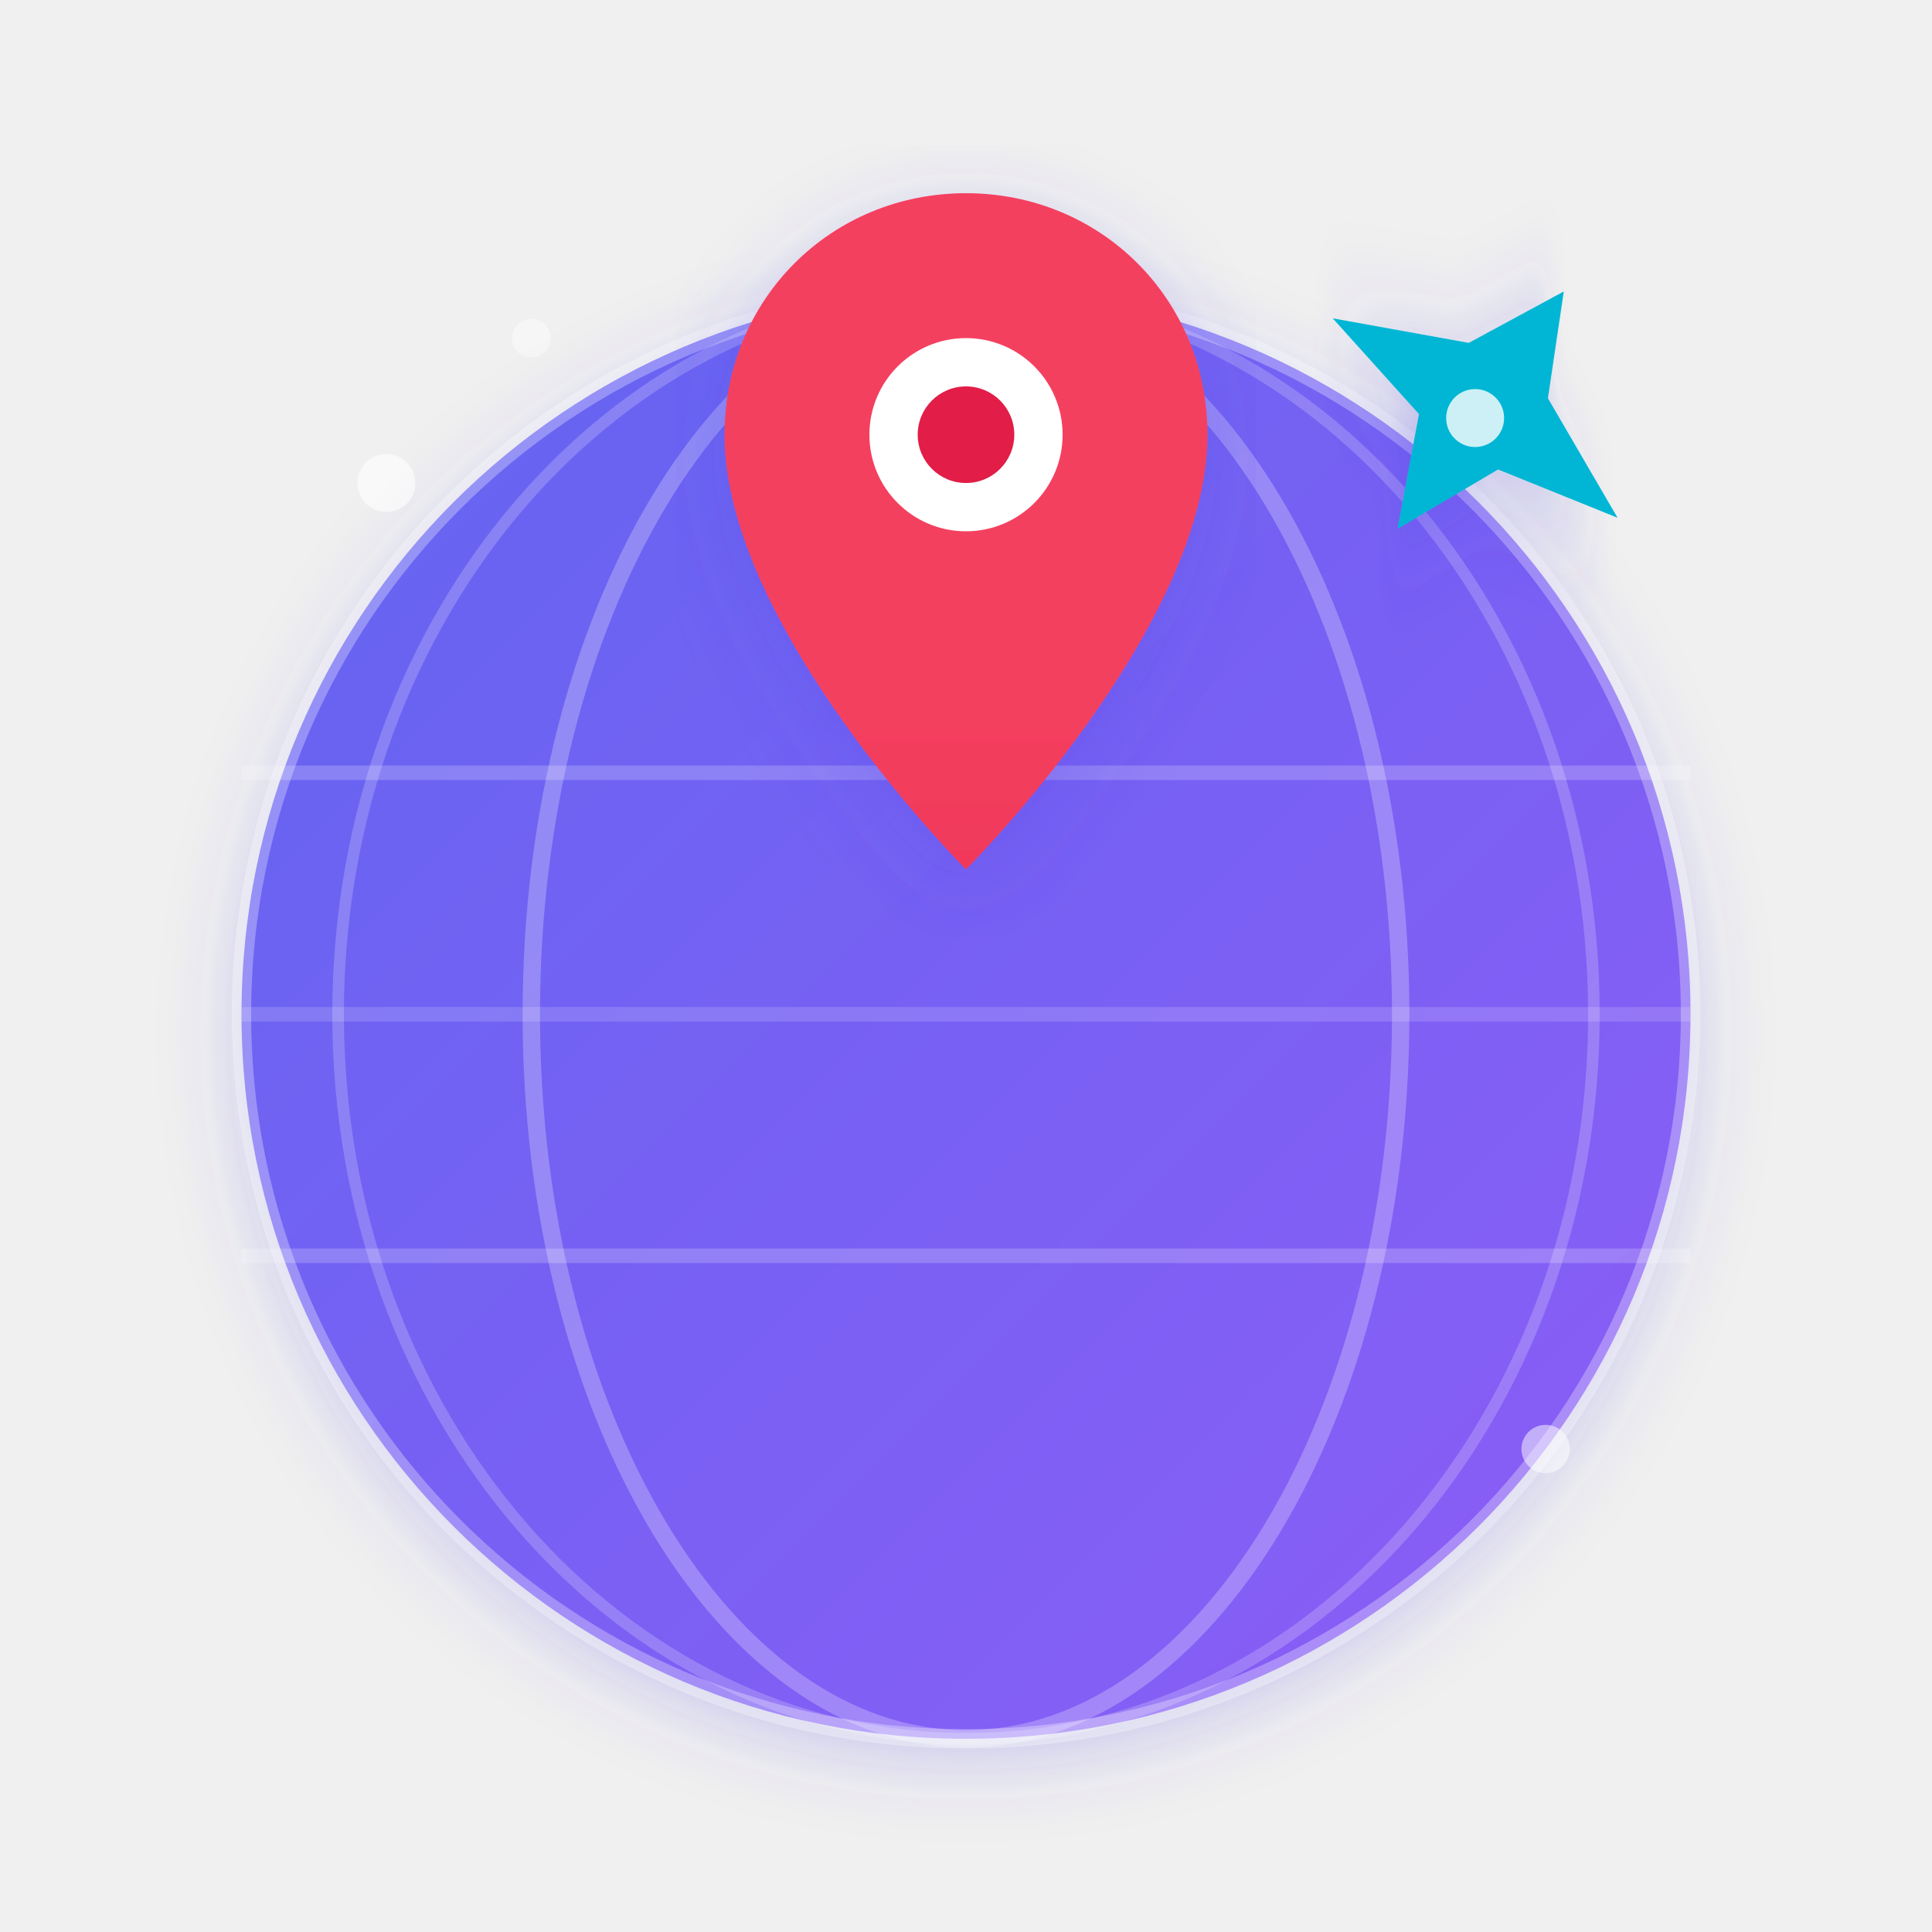
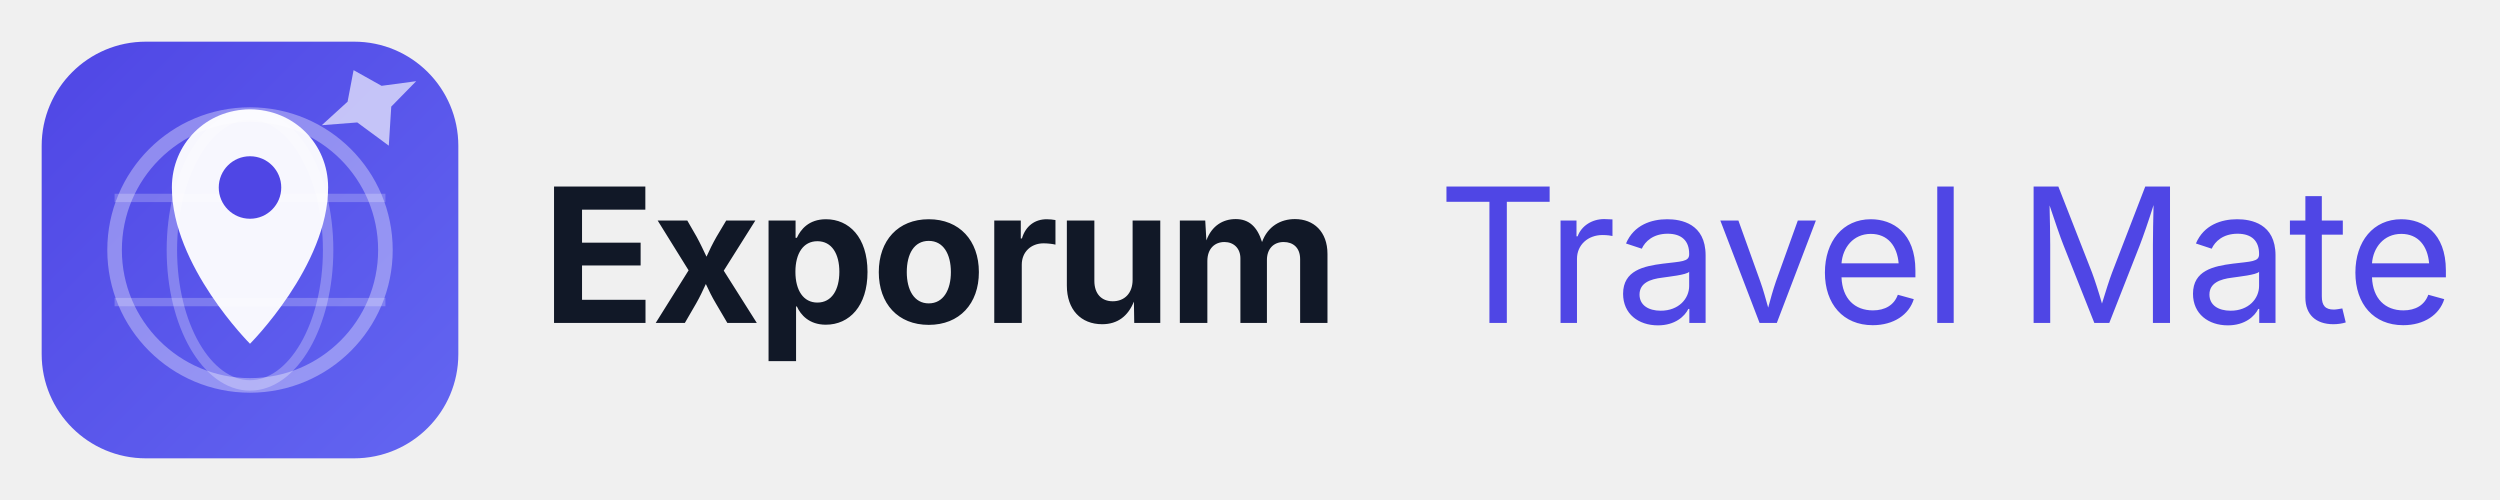
- <svg xmlns="http://www.w3.org/2000/svg" width="200" height="200" viewBox="0 0 200 200" fill="none">
+ <svg xmlns="http://www.w3.org/2000/svg" width="240" height="48" viewBox="0 0 240 48" fill="none">
  <defs>
-     <linearGradient id="globeGrad" x1="30" y1="30" x2="170" y2="170" gradientUnits="userSpaceOnUse">
-       <stop offset="0%" stop-color="#6366f1" />
-       <stop offset="100%" stop-color="#8b5cf6" />
+     <linearGradient id="iconBg" x1="4" y1="4" x2="44" y2="44" gradientUnits="userSpaceOnUse">
+       <stop stop-color="#4f46e5" />
+       <stop offset="1" stop-color="#6366f1" />
    </linearGradient>
-     <linearGradient id="pinGrad" x1="100" y1="20" x2="100" y2="100" gradientUnits="userSpaceOnUse">
-       <stop offset="0%" stop-color="#f43f5e" />
-       <stop offset="100%" stop-color="#e11d48" />
-     </linearGradient>
-     <linearGradient id="planeGrad" x1="140" y1="20" x2="180" y2="60" gradientUnits="userSpaceOnUse">
-       <stop offset="0%" stop-color="#06b6d4" />
-       <stop offset="100%" stop-color="#0ea5e9" />
-     </linearGradient>
-     <filter id="shadow" x="-10%" y="-10%" width="120%" height="120%">
-       <feDropShadow dx="0" dy="2" stdDeviation="4" flood-color="#4f46e5" flood-opacity="0.25" />
-     </filter>
  </defs>
-   <circle cx="100" cy="105" r="75" fill="url(#globeGrad)" filter="url(#shadow)" />
-   <circle cx="100" cy="105" r="75" fill="none" stroke="white" stroke-width="2" opacity="0.3" />
-   <ellipse cx="100" cy="105" rx="45" ry="75" fill="none" stroke="white" stroke-width="1.8" opacity="0.25" />
-   <ellipse cx="100" cy="105" rx="65" ry="75" fill="none" stroke="white" stroke-width="1.2" opacity="0.2" />
-   <line x1="25" y1="80" x2="175" y2="80" stroke="white" stroke-width="1.5" opacity="0.2" />
-   <line x1="25" y1="105" x2="175" y2="105" stroke="white" stroke-width="1.5" opacity="0.15" />
-   <line x1="25" y1="130" x2="175" y2="130" stroke="white" stroke-width="1.5" opacity="0.2" />
-   <g transform="translate(100, 55)">
-     <path d="M0 -35C-14 -35 -25 -24 -25 -10C-25 10 0 35 0 35C0 35 25 10 25 -10C25 -24 14 -35 0 -35Z" fill="url(#pinGrad)" filter="url(#shadow)" />
-     <circle cx="0" cy="-10" r="10" fill="white" />
-     <circle cx="0" cy="-10" r="5" fill="#e11d48" />
+   <rect x="4" y="4" width="40" height="40" rx="10" fill="url(#iconBg)" />
+   <circle cx="24" cy="24" r="13" stroke="white" stroke-width="1.4" fill="none" opacity="0.35" />
+   <ellipse cx="24" cy="24" rx="7.5" ry="13" stroke="white" stroke-width="1" fill="none" opacity="0.28" />
+   <line x1="11" y1="19" x2="37" y2="19" stroke="white" stroke-width="0.8" opacity="0.22" />
+   <line x1="11" y1="29" x2="37" y2="29" stroke="white" stroke-width="0.8" opacity="0.22" />
+   <path d="M24 10.5c-4.2 0-7.5 3.3-7.5 7.5 0 7.5 7.5 15 7.5 15s7.5-7.5 7.5-15c0-4.2-3.3-7.5-7.5-7.5z" fill="white" fill-opacity="0.95" />
+   <circle cx="24" cy="18" r="3" fill="#4f46e5" />
+   <g transform="translate(35, 9) rotate(-25)">
+     <path d="M0-2.5 1.8 0 5 1 1.8 2.2 0 5.5-1.8 2.2-5 1-1.8 0z" fill="white" opacity="0.65" />
  </g>
-   <g transform="translate(155, 40) rotate(35)">
-     <path d="M0 -12L5 -2L18 4L5 7L0 18L-5 7L-18 4L-5 -2Z" fill="url(#planeGrad)" filter="url(#shadow)" />
-     <circle cx="0" cy="4" r="3" fill="white" opacity="0.8" />
-   </g>
-   <circle cx="40" cy="50" r="3" fill="white" opacity="0.6" />
-   <circle cx="55" cy="35" r="2" fill="white" opacity="0.4" />
-   <circle cx="160" cy="150" r="2.5" fill="white" opacity="0.5" />
+   <text x="52" y="31" font-family="Inter,system-ui,-apple-system,'Segoe UI',Roboto,sans-serif" font-size="18" font-weight="700" fill="#111827" letter-spacing="-0.02em">Exporum</text>
+   <text x="138" y="31" font-family="Inter,system-ui,-apple-system,'Segoe UI',Roboto,sans-serif" font-size="18" font-weight="400" fill="#4f46e5" letter-spacing="-0.01em">Travel Mate</text>
</svg>
